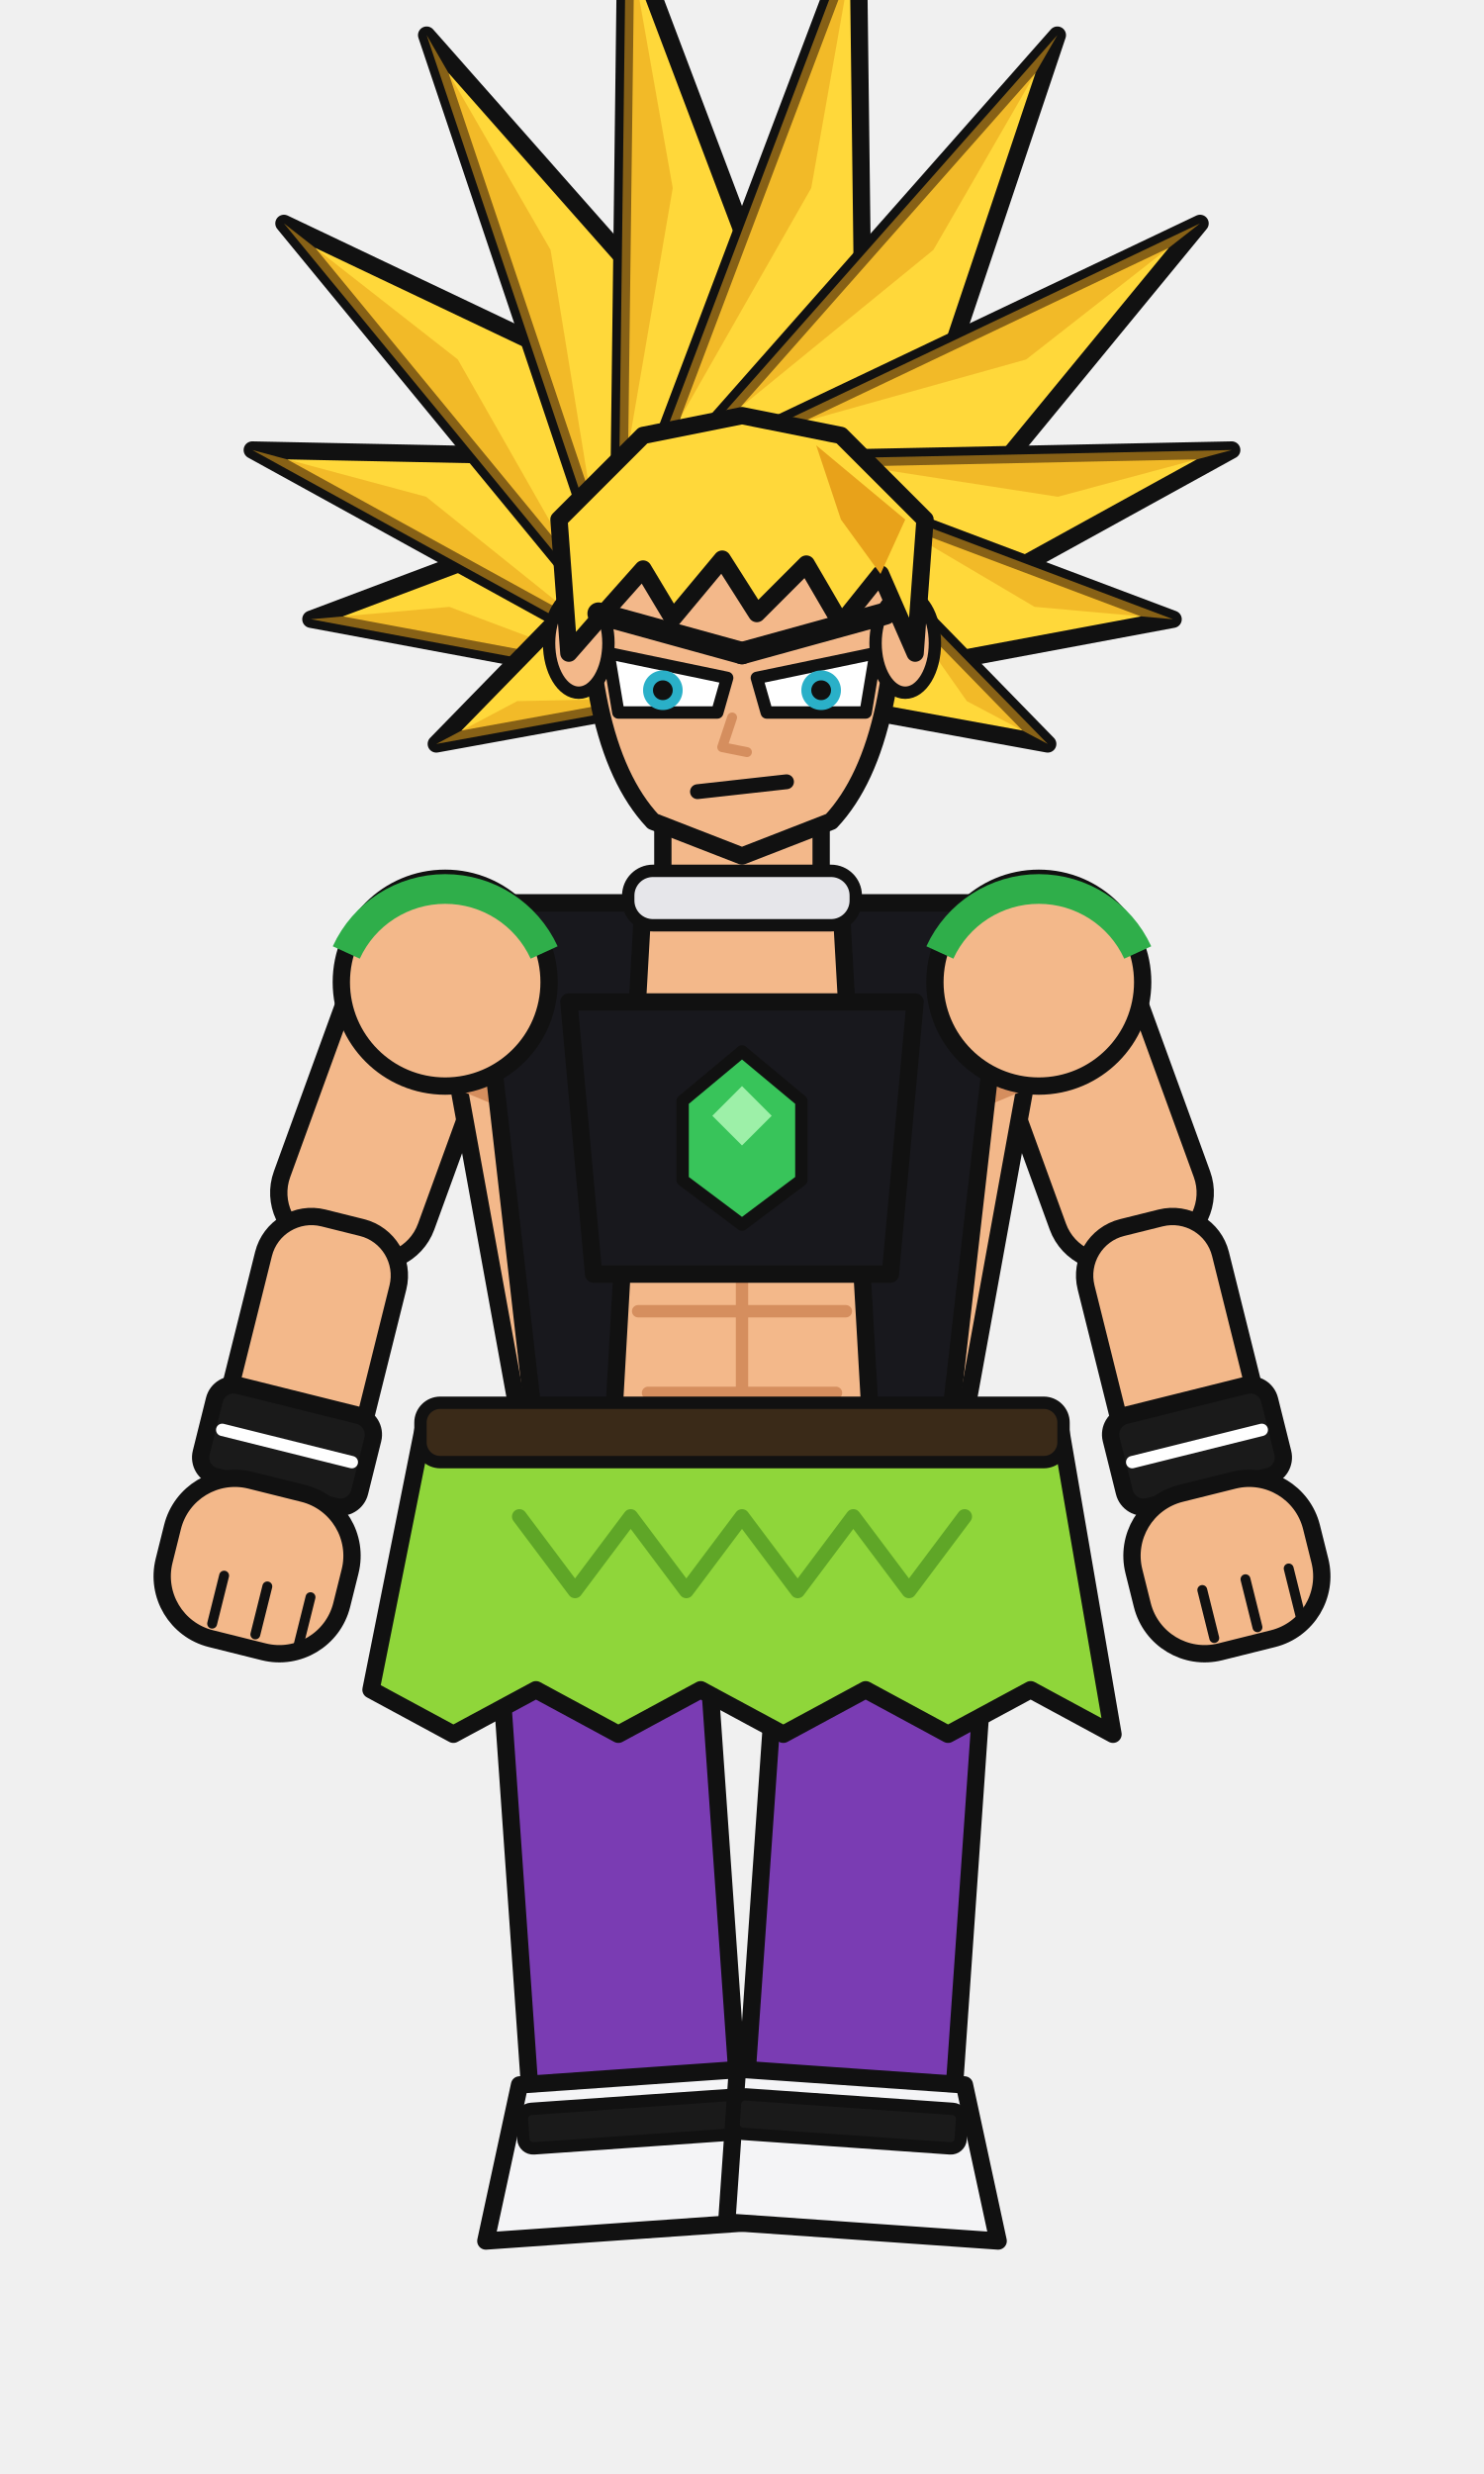
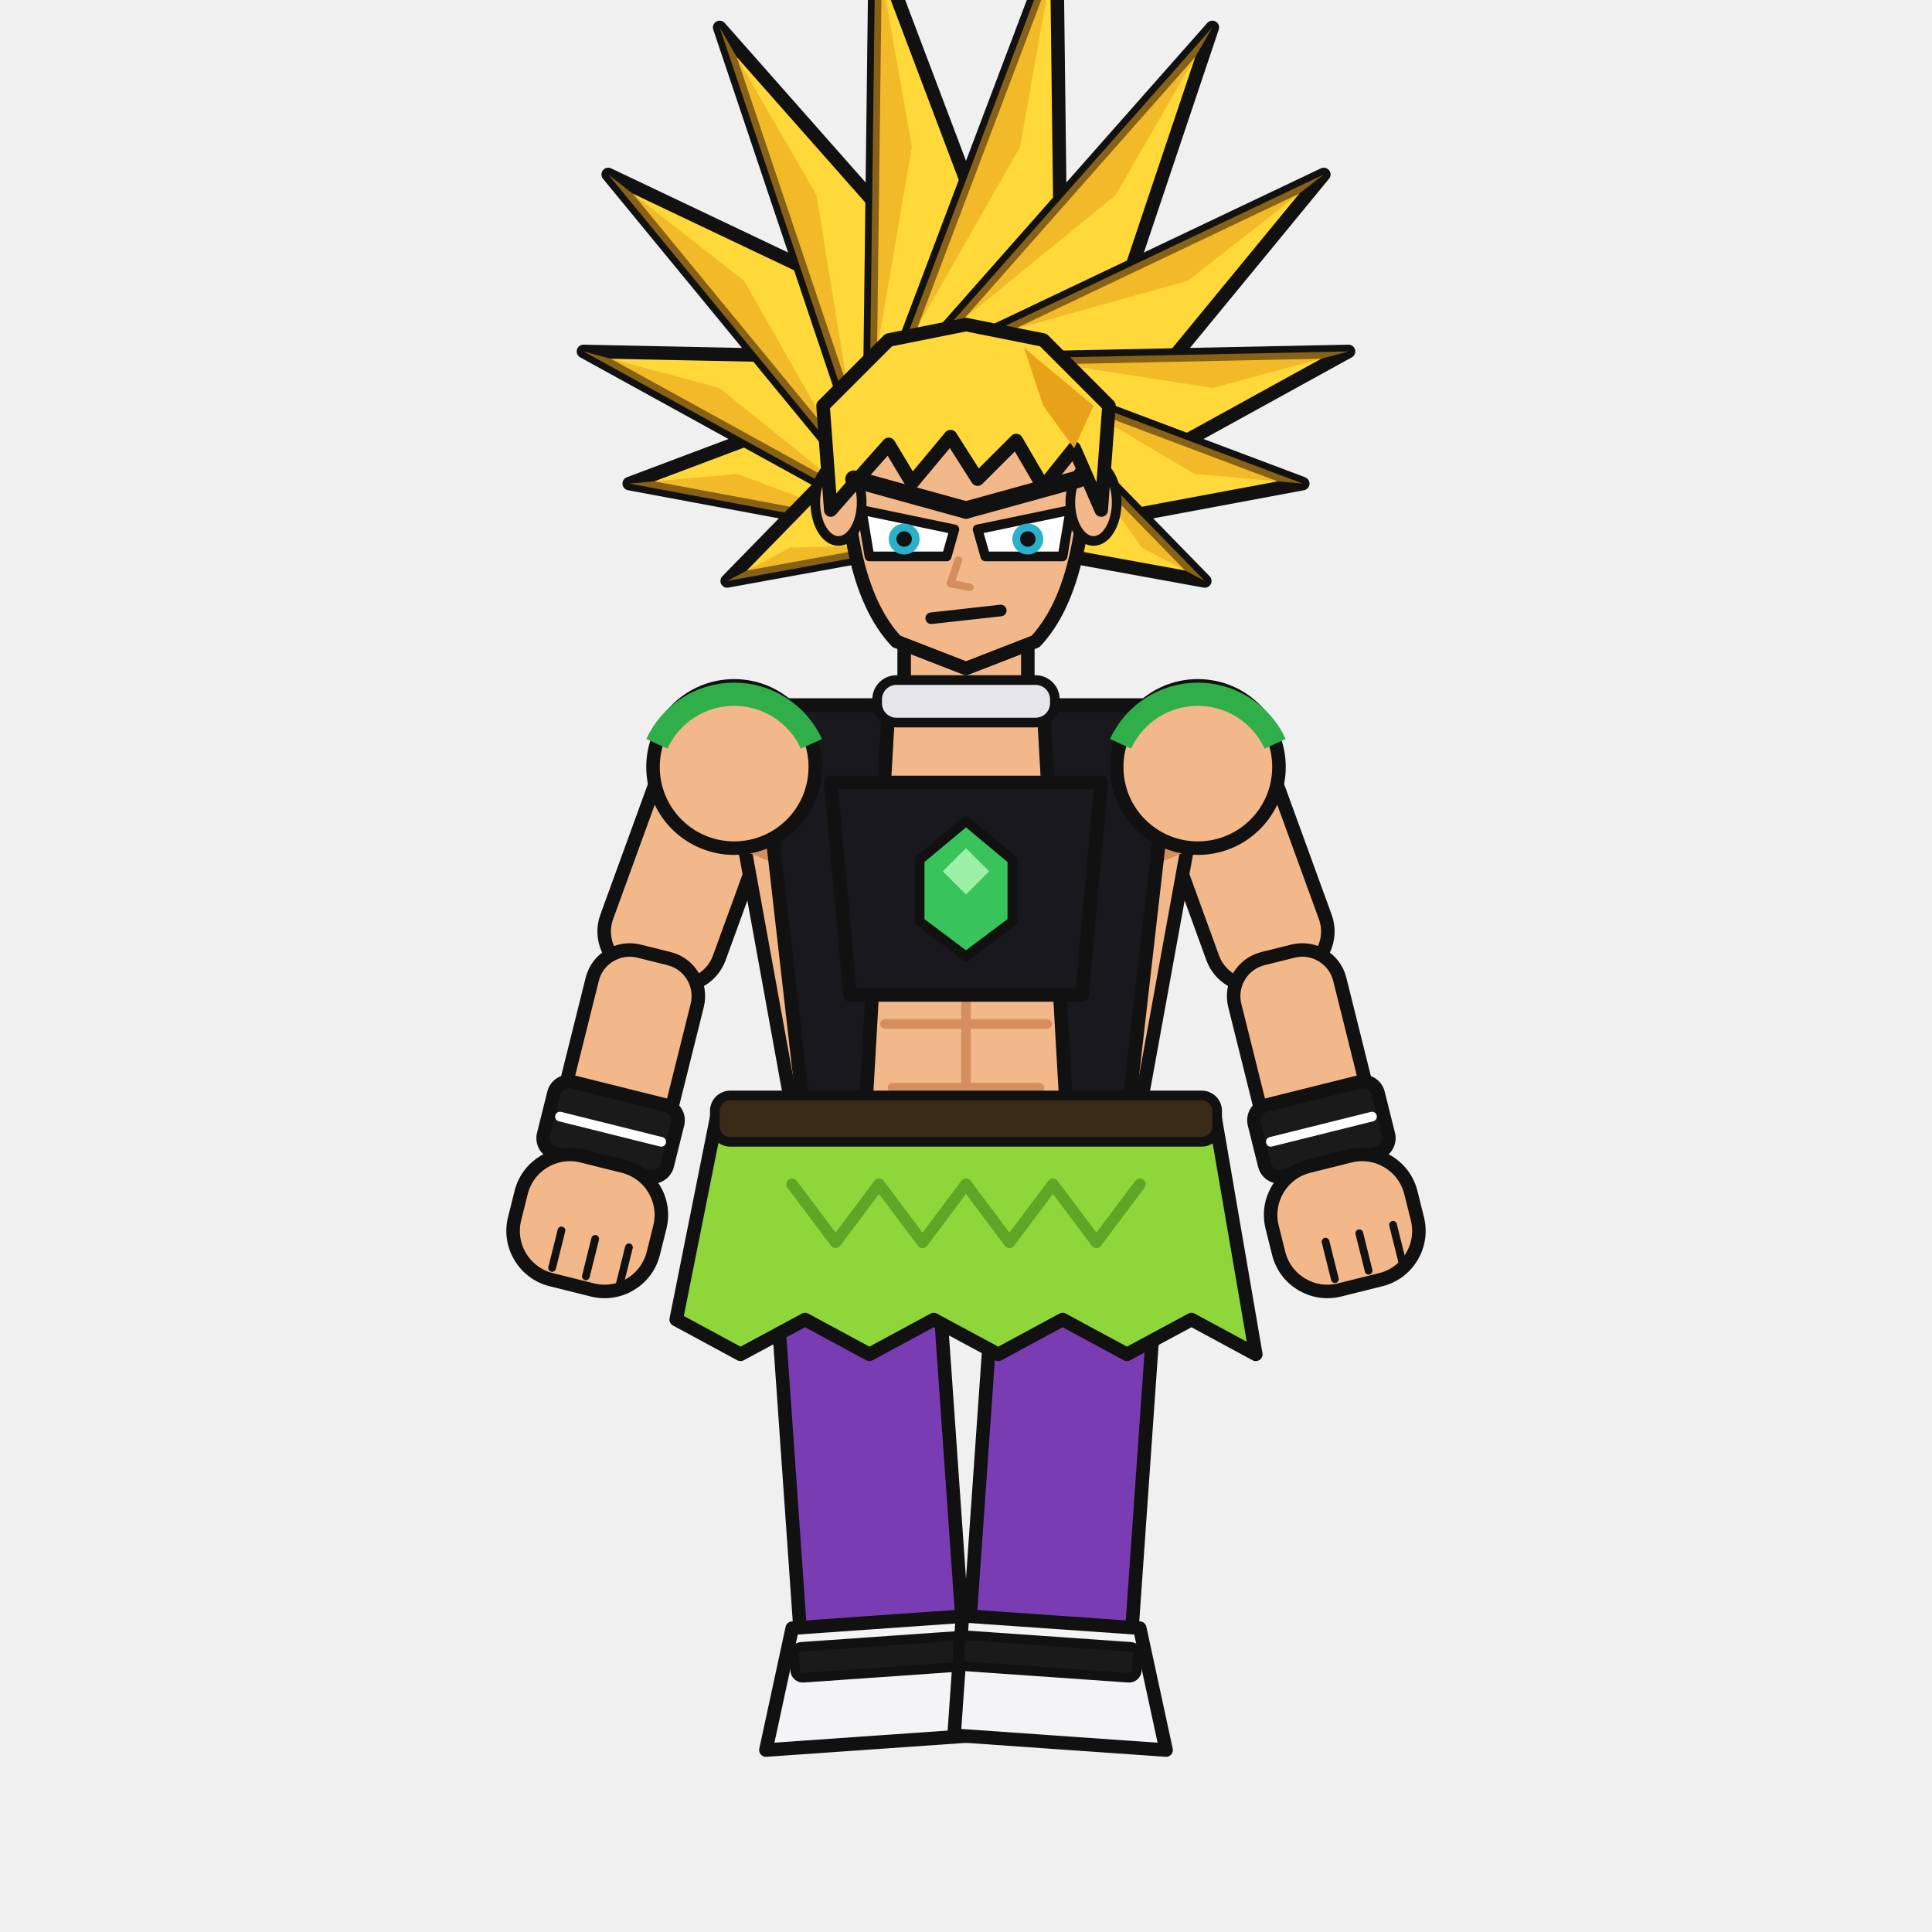
- <svg xmlns="http://www.w3.org/2000/svg" viewBox="0 0 600 1000" width="600" height="1000">
+ <svg xmlns="http://www.w3.org/2000/svg" viewBox="-200 0 1000 1000" width="1000" height="1000">
  <polygon points="256.9,200.9 125.7,250.3 263.4,276.0" fill="#ffd83a" stroke="#111" stroke-width="7" stroke-linejoin="round" stroke-linecap="round" />
  <polygon points="181.7,245.3 125.7,250.3 263.4,276.0" fill="#e8a21a" opacity=".55" />
  <polygon points="271.9,185.4 102.0,181.9 250.9,263.9" fill="#ffd83a" stroke="#111" stroke-width="7" stroke-linejoin="round" stroke-linecap="round" />
  <polygon points="172.3,200.8 102.0,181.9 250.9,263.9" fill="#e8a21a" opacity=".55" />
  <polygon points="295.3,176.1 114.8,90.3 241.7,244.7" fill="#ffd83a" stroke="#111" stroke-width="7" stroke-linejoin="round" stroke-linecap="round" />
  <polygon points="185.1,145.3 114.8,90.3 241.7,244.7" fill="#e8a21a" opacity=".55" />
  <polygon points="317.7,178.6 172.5,14.2 242.3,222.1" fill="#ffd83a" stroke="#111" stroke-width="7" stroke-linejoin="round" stroke-linecap="round" />
  <polygon points="222.6,101.0 172.5,14.2 242.3,222.1" fill="#e8a21a" opacity=".55" />
  <polygon points="335.9,188.1 253.1,-30.9 250.2,203.2" fill="#ffd83a" stroke="#111" stroke-width="7" stroke-linejoin="round" stroke-linecap="round" />
  <polygon points="272.0,76.0 253.1,-30.9 250.2,203.2" fill="#e8a21a" opacity=".55" />
  <polygon points="349.8,203.2 346.9,-30.9 264.1,188.1" fill="#ffd83a" stroke="#111" stroke-width="7" stroke-linejoin="round" stroke-linecap="round" />
  <polygon points="328.0,76.0 346.9,-30.9 264.1,188.1" fill="#e8a21a" opacity=".55" />
  <polygon points="357.7,222.1 427.5,14.2 282.3,178.6" fill="#ffd83a" stroke="#111" stroke-width="7" stroke-linejoin="round" stroke-linecap="round" />
  <polygon points="377.4,101.0 427.5,14.2 282.3,178.6" fill="#e8a21a" opacity=".55" />
  <polygon points="358.3,244.7 485.2,90.3 304.7,176.1" fill="#ffd83a" stroke="#111" stroke-width="7" stroke-linejoin="round" stroke-linecap="round" />
  <polygon points="414.9,145.3 485.2,90.3 304.7,176.1" fill="#e8a21a" opacity=".55" />
  <polygon points="349.1,263.9 498.0,181.9 328.1,185.4" fill="#ffd83a" stroke="#111" stroke-width="7" stroke-linejoin="round" stroke-linecap="round" />
  <polygon points="427.7,200.8 498.0,181.9 328.1,185.4" fill="#e8a21a" opacity=".55" />
  <polygon points="336.6,276.0 474.3,250.3 343.1,200.9" fill="#ffd83a" stroke="#111" stroke-width="7" stroke-linejoin="round" stroke-linecap="round" />
  <polygon points="418.3,245.3 474.3,250.3 343.1,200.9" fill="#e8a21a" opacity=".55" />
  <polygon points="249.7,225.6 176.4,300.7 279.7,281.9" fill="#ffd83a" stroke="#111" stroke-width="7" stroke-linejoin="round" stroke-linecap="round" />
  <polygon points="209.1,283.4 176.4,300.7 279.7,281.9" fill="#e8a21a" opacity=".55" />
  <polygon points="320.3,281.9 423.6,300.7 350.3,225.6" fill="#ffd83a" stroke="#111" stroke-width="7" stroke-linejoin="round" stroke-linecap="round" />
  <polygon points="390.9,283.4 423.6,300.7 350.3,225.6" fill="#e8a21a" opacity=".55" />
  <g transform="rotate(-4 242 640)">
    <rect x="200.0" y="640" width="84" height="210" rx="14" fill="#7a3cb3" stroke="#111" stroke-width="7" stroke-linejoin="round" stroke-linecap="round" />
    <path d="M196.0,840 L288.0,840 L288.0,902 L178.0,902 Z" fill="#f4f4f6" stroke="#111" stroke-width="7" stroke-linejoin="round" stroke-linecap="round" />
    <rect x="196.0" y="850" width="92" height="16" rx="4" fill="#1a1a1a" stroke="#111" stroke-width="5" stroke-linejoin="round" stroke-linecap="round" />
  </g>
  <g transform="rotate(4 358 640)">
    <rect x="316.0" y="640" width="84" height="210" rx="14" fill="#7a3cb3" stroke="#111" stroke-width="7" stroke-linejoin="round" stroke-linecap="round" />
    <path d="M312.0,840 L404.0,840 L422.0,902 L312.0,902 Z" fill="#f4f4f6" stroke="#111" stroke-width="7" stroke-linejoin="round" stroke-linecap="round" />
    <rect x="312.0" y="850" width="92" height="16" rx="4" fill="#1a1a1a" stroke="#111" stroke-width="5" stroke-linejoin="round" stroke-linecap="round" />
  </g>
  <g transform="rotate(20 176 395)">
    <rect x="145.0" y="395" width="62" height="118" rx="22" fill="#f3b88a" stroke="#111" stroke-width="7" stroke-linejoin="round" stroke-linecap="round" />
    <g transform="rotate(-6 176 513)">
      <rect x="148.0" y="501" width="56" height="112" rx="20" fill="#f3b88a" stroke="#111" stroke-width="7" stroke-linejoin="round" stroke-linecap="round" />
      <rect x="143.0" y="575" width="66" height="38" rx="8" fill="#1a1a1a" stroke="#111" stroke-width="7" stroke-linejoin="round" stroke-linecap="round" />
      <polyline points="149.0,594 203.0,594" fill="none" stroke="#fff" stroke-width="5" stroke-linecap="round" stroke-linejoin="round" />
      <rect x="139.0" y="611" width="74" height="66" rx="26" fill="#f3b88a" stroke="#111" stroke-width="7" stroke-linejoin="round" stroke-linecap="round" />
      <polyline points="164.0,651 164.0,671" fill="none" stroke="#111" stroke-width="4" stroke-linecap="round" stroke-linejoin="round" />
      <polyline points="182.0,651 182.0,671" fill="none" stroke="#111" stroke-width="4" stroke-linecap="round" stroke-linejoin="round" />
      <polyline points="200.0,651 200.0,671" fill="none" stroke="#111" stroke-width="4" stroke-linecap="round" stroke-linejoin="round" />
    </g>
  </g>
  <g transform="rotate(-20 424 395)">
    <rect x="393.0" y="395" width="62" height="118" rx="22" fill="#f3b88a" stroke="#111" stroke-width="7" stroke-linejoin="round" stroke-linecap="round" />
    <g transform="rotate(6 424 513)">
      <rect x="396.0" y="501" width="56" height="112" rx="20" fill="#f3b88a" stroke="#111" stroke-width="7" stroke-linejoin="round" stroke-linecap="round" />
      <rect x="391.0" y="575" width="66" height="38" rx="8" fill="#1a1a1a" stroke="#111" stroke-width="7" stroke-linejoin="round" stroke-linecap="round" />
      <polyline points="397.0,594 451.0,594" fill="none" stroke="#fff" stroke-width="5" stroke-linecap="round" stroke-linejoin="round" />
      <rect x="387.0" y="611" width="74" height="66" rx="26" fill="#f3b88a" stroke="#111" stroke-width="7" stroke-linejoin="round" stroke-linecap="round" />
      <polyline points="412.0,651 412.0,671" fill="none" stroke="#111" stroke-width="4" stroke-linecap="round" stroke-linejoin="round" />
      <polyline points="430.0,651 430.0,671" fill="none" stroke="#111" stroke-width="4" stroke-linecap="round" stroke-linejoin="round" />
      <polyline points="448.0,651 448.0,671" fill="none" stroke="#111" stroke-width="4" stroke-linecap="round" stroke-linejoin="round" />
    </g>
  </g>
  <rect x="268" y="300" width="64" height="80" rx="10" fill="#f3b88a" stroke="#111" stroke-width="7" stroke-linejoin="round" stroke-linecap="round" />
  <polygon points="172.0,365.0 428.0,365.0 388.0,585.0 212.0,585.0" fill="#f3b88a" stroke="#111" stroke-width="7" stroke-linejoin="round" stroke-linecap="round" />
  <polyline points="180,435 240,460 300,445 360,460 420,435" fill="none" stroke="#d58e5e" stroke-width="6" stroke-linecap="round" stroke-linejoin="round" />
  <polyline points="300,447 300,570" fill="none" stroke="#d58e5e" stroke-width="5" stroke-linecap="round" stroke-linejoin="round" />
  <polyline points="254,495 346,495" fill="none" stroke="#d58e5e" stroke-width="5" stroke-linecap="round" stroke-linejoin="round" />
  <polyline points="258,530 342,530" fill="none" stroke="#d58e5e" stroke-width="5" stroke-linecap="round" stroke-linejoin="round" />
  <polyline points="262,563 338,563" fill="none" stroke="#d58e5e" stroke-width="5" stroke-linecap="round" stroke-linejoin="round" />
  <polygon points="192.0,365.0 260.0,365.0 248.0,575.0 216.0,575.0" fill="#18181d" stroke="#111" stroke-width="7" stroke-linejoin="round" stroke-linecap="round" />
  <polygon points="408.0,365.0 340.0,365.0 352.0,575.0 384.0,575.0" fill="#18181d" stroke="#111" stroke-width="7" stroke-linejoin="round" stroke-linecap="round" />
  <polygon points="230.0,405.0 370.0,405.0 360.0,515.0 240.0,515.0" fill="#18181d" stroke="#111" stroke-width="7" stroke-linejoin="round" stroke-linecap="round" />
  <polygon points="300.0,425.0 324.0,445.0 324.0,477.0 300.0,495.0 276.0,477.0 276.0,445.0" fill="#38c45a" stroke="#111" stroke-width="5" stroke-linejoin="round" stroke-linecap="round" />
  <polygon points="300.0,439.0 312.0,451.0 300.0,463.0 288.0,451.0" fill="#9df0a8" stroke="#111" stroke-width="0" stroke-linejoin="round" stroke-linecap="round" />
  <circle cx="180" cy="397" r="42" fill="#f3b88a" stroke="#111" stroke-width="7" stroke-linejoin="round" stroke-linecap="round" />
  <path d="M220,385 A44,44 0 0 0 140,385" fill="none" stroke="#2fae4a" stroke-width="12" />
  <circle cx="420" cy="397" r="42" fill="#f3b88a" stroke="#111" stroke-width="7" stroke-linejoin="round" stroke-linecap="round" />
  <path d="M380,385 A44,44 0 0 1 460,385" fill="none" stroke="#2fae4a" stroke-width="12" />
  <rect x="254" y="352" width="92" height="22" rx="10" fill="#e6e6ea" stroke="#111" stroke-width="5" stroke-linejoin="round" stroke-linecap="round" />
  <polygon points="172.0,573.0 428.0,573.0 450.0,701.0 416.7,683.0 383.3,701.0 350.0,683.0 316.7,701.0 283.3,683.0 250.0,701.0 216.7,683.0 183.3,701.0 150.0,683.0" fill="#8fd63a" stroke="#111" stroke-width="7" stroke-linejoin="round" stroke-linecap="round" />
  <polyline points="210.0,613 232.5,643 255.0,613 277.5,643 300.0,613 322.5,643 345.0,613 367.5,643 390.0,613" fill="none" stroke="#5fa627" stroke-width="6" stroke-linecap="round" stroke-linejoin="round" />
  <rect x="170" y="567" width="260" height="24" rx="8" fill="#3a2a18" stroke="#111" stroke-width="5" stroke-linejoin="round" stroke-linecap="round" />
  <path d="M238,210 Q234,300 264,332 L300,346 L336,332 Q366,300 362,210 Q300,172 238,210 Z" fill="#f3b88a" stroke="#111" stroke-width="7" stroke-linejoin="round" stroke-linecap="round" />
  <ellipse cx="234" cy="260" rx="12" ry="20" fill="#f3b88a" stroke="#111" stroke-width="5" stroke-linejoin="round" stroke-linecap="round" />
  <ellipse cx="366" cy="260" rx="12" ry="20" fill="#f3b88a" stroke="#111" stroke-width="5" stroke-linejoin="round" stroke-linecap="round" />
  <polygon points="230.0,264.0 226.0,210.0 260.0,176.0 300.0,168.0 340.0,176.0 374.0,210.0 370.0,264.0 356.0,232.0 340.0,252.0 326.0,228.0 306.0,248.0 292.0,226.0 272.0,250.0 260.0,230.0 244.0,248.0" fill="#ffd83a" stroke="#111" stroke-width="7" stroke-linejoin="round" stroke-linecap="round" />
  <polygon points="330.0,180.0 366.0,210.0 356.0,232.0 340.0,210.0" fill="#e8a21a" stroke="#111" stroke-width="0" stroke-linejoin="round" stroke-linecap="round" />
  <polygon points="294.0,274.0 246.0,264.0 250.0,288.0 290.0,288.0" fill="#fff" stroke="#111" stroke-width="5" stroke-linejoin="round" stroke-linecap="round" />
  <circle cx="268" cy="279" r="8" fill="#2ab0c8" />
  <circle cx="268" cy="279" r="4" fill="#111" />
  <polyline points="300,264 242,248" fill="none" stroke="#111" stroke-width="9" stroke-linecap="round" stroke-linejoin="round" />
  <polygon points="306.0,274.0 354.0,264.0 350.0,288.0 310.0,288.0" fill="#fff" stroke="#111" stroke-width="5" stroke-linejoin="round" stroke-linecap="round" />
  <circle cx="332" cy="279" r="8" fill="#2ab0c8" />
  <circle cx="332" cy="279" r="4" fill="#111" />
  <polyline points="300,264 358,248" fill="none" stroke="#111" stroke-width="9" stroke-linecap="round" stroke-linejoin="round" />
  <polyline points="282,320 318,316" fill="none" stroke="#111" stroke-width="6" stroke-linecap="round" stroke-linejoin="round" />
  <polyline points="296,290 292,302 302,304" fill="none" stroke="#d58e5e" stroke-width="4" stroke-linecap="round" stroke-linejoin="round" />
</svg>
